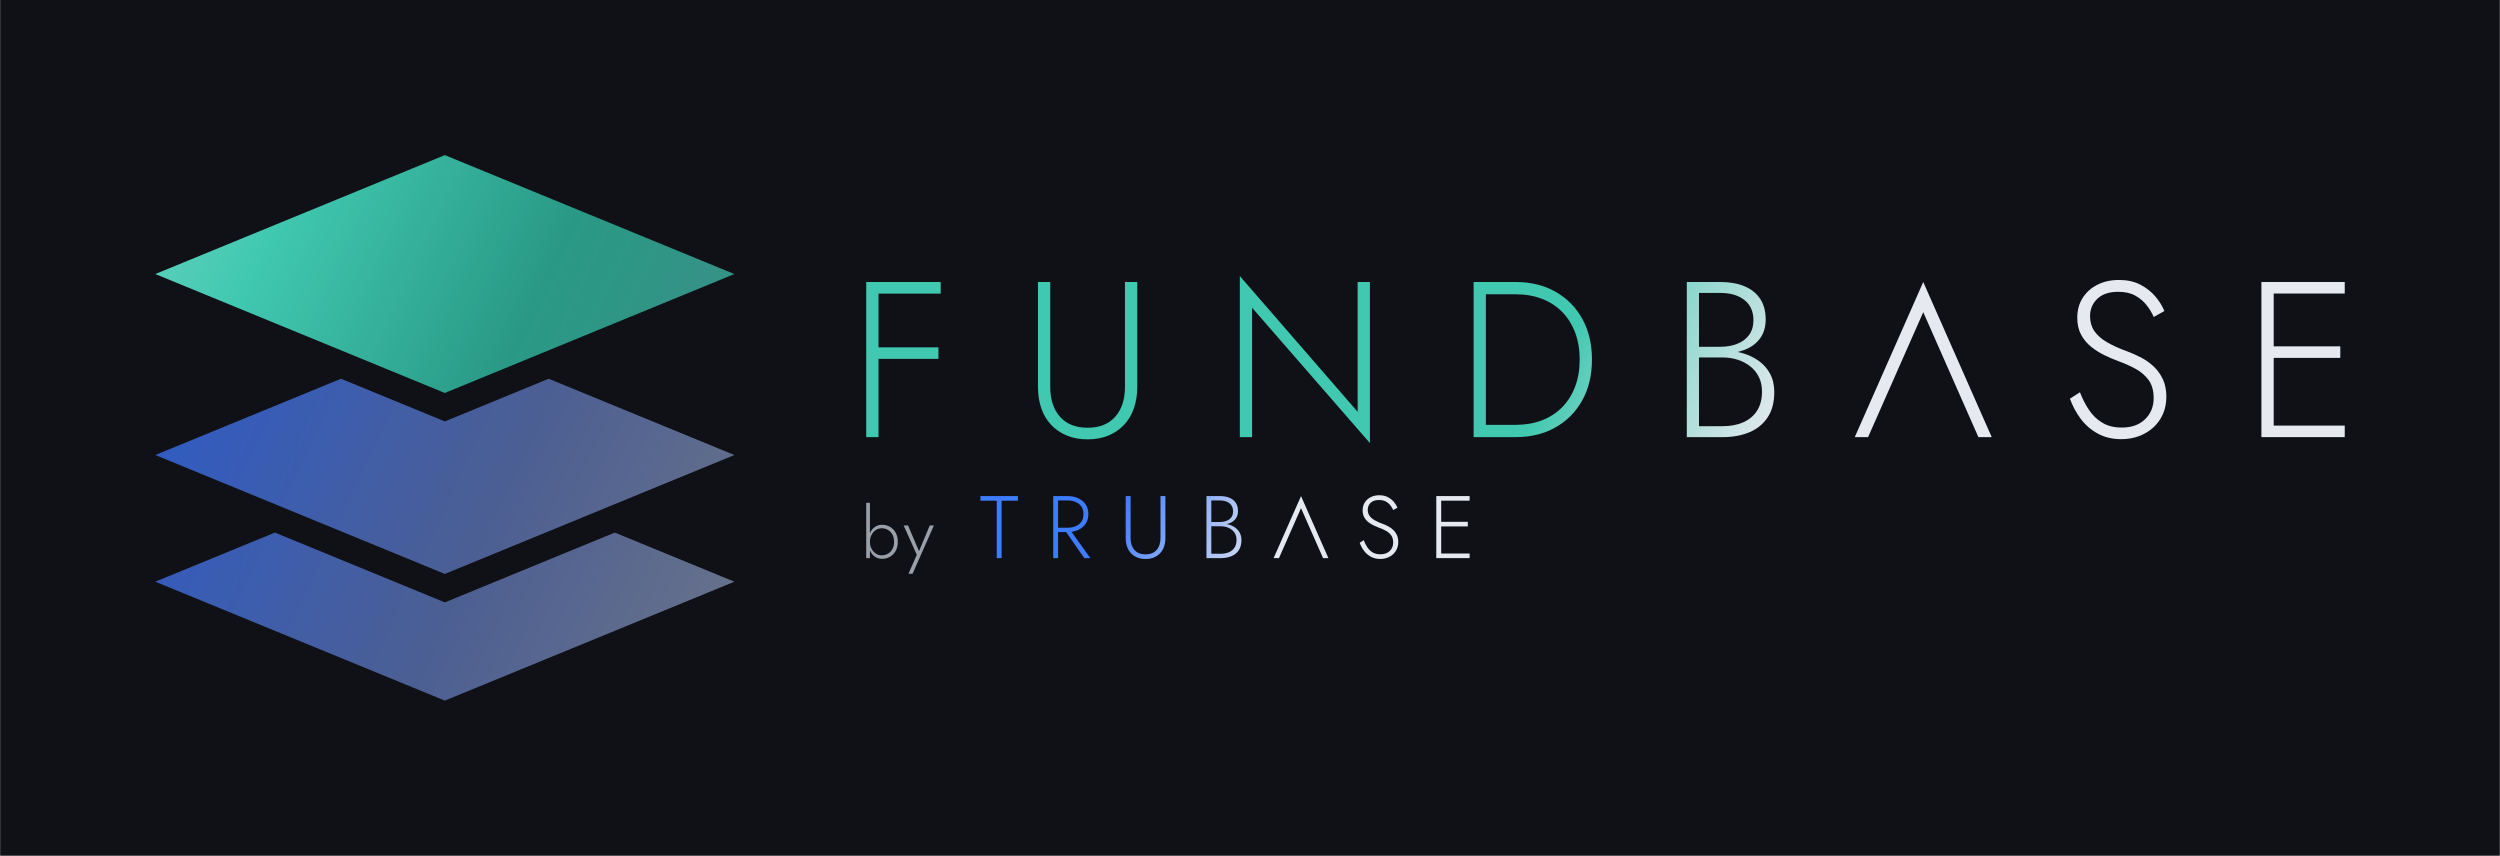
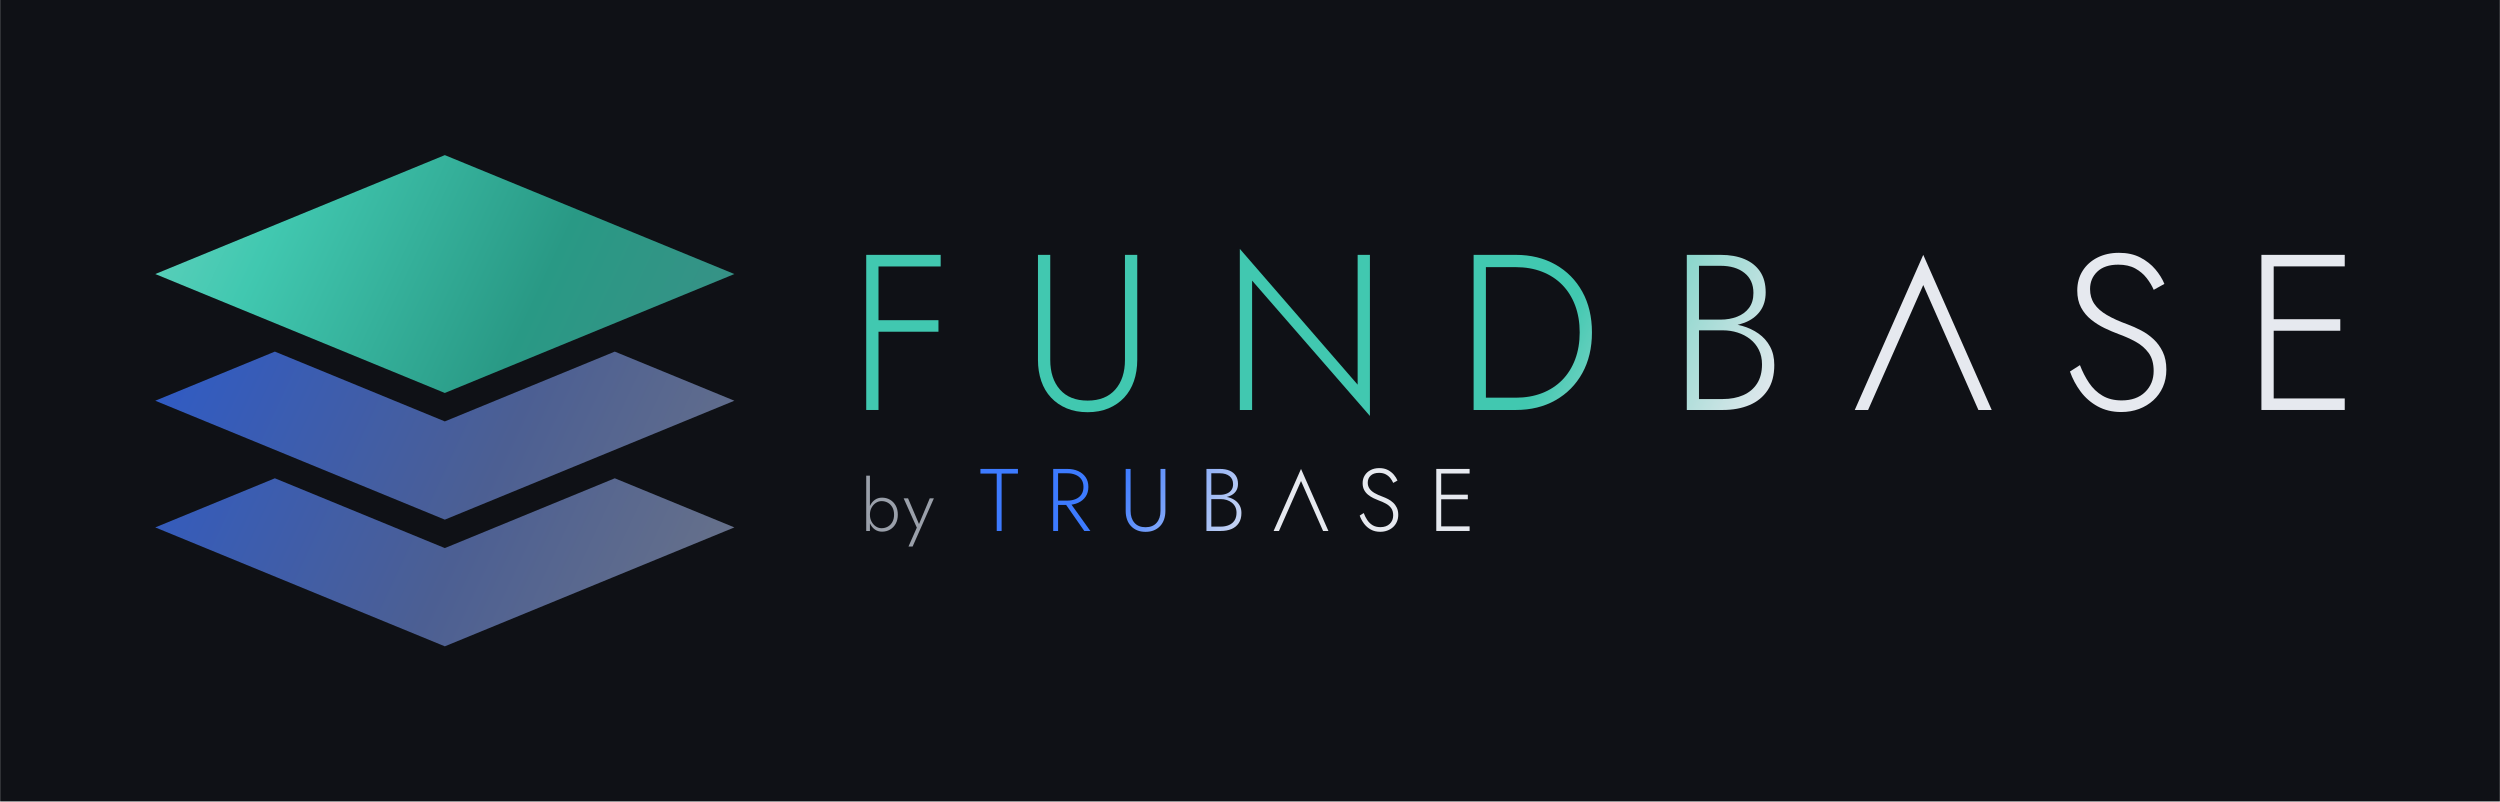
- <svg xmlns="http://www.w3.org/2000/svg" viewBox="0.00 0.00 966.89 331.00" width="967" height="331">
+ <svg xmlns="http://www.w3.org/2000/svg" viewBox="0.00 0.00 966.89 310.00" width="967" height="310">
  <defs>
    <linearGradient id="acc" gradientUnits="userSpaceOnUse" x1="60.00" y1="60.00" x2="279.23" y2="162.23">
      <stop offset="0" stop-color="#63D2BE" />
      <stop offset="0.22" stop-color="#41C8B0" />
      <stop offset="0.65" stop-color="#299985" />
      <stop offset="1" stop-color="#3A9086" />
    </linearGradient>
    <linearGradient id="acl" gradientUnits="userSpaceOnUse" x1="60.00" y1="60.00" x2="279.23" y2="162.23">
      <stop offset="0" stop-color="#6BD4C1" />
      <stop offset="1" stop-color="#41C8B0" />
    </linearGradient>
    <linearGradient id="acr" gradientUnits="userSpaceOnUse" x1="60.00" y1="60.00" x2="279.23" y2="162.23">
      <stop offset="0" stop-color="#41C8B0" />
      <stop offset="1" stop-color="#299985" />
    </linearGradient>
-     <linearGradient id="base" gradientUnits="userSpaceOnUse" x1="60.00" y1="146.50" x2="291.68" y2="254.53">
+     <linearGradient id="base" gradientUnits="userSpaceOnUse" x1="60.00" y1="136.00" x2="287.66" y2="242.16">
      <stop offset="0" stop-color="#2F5BC6" />
      <stop offset="0.55" stop-color="#4C5F93" />
      <stop offset="1" stop-color="#6B7489" />
    </linearGradient>
    <linearGradient id="wg" gradientUnits="userSpaceOnUse" x1="0.00" y1="-60.00" x2="492.72" y2="169.76">
      <stop offset="0" stop-color="#41C8B0" />
      <stop offset="0.471" stop-color="#41C8B0" />
      <stop offset="0.522" stop-color="#83D5C9" />
      <stop offset="0.632" stop-color="#E6E9EF" />
      <stop offset="1" stop-color="#E6E9EF" />
    </linearGradient>
    <linearGradient id="tg" gradientUnits="userSpaceOnUse" x1="44.17" y1="-24.00" x2="208.79" y2="52.76">
      <stop offset="0" stop-color="#3D7BFF" />
      <stop offset="0.28" stop-color="#3D7BFF" />
      <stop offset="0.42" stop-color="#89ACF8" />
      <stop offset="0.62" stop-color="#E6E9EF" />
      <stop offset="1" stop-color="#E6E9EF" />
    </linearGradient>
  </defs>
-   <rect x="0" y="0" width="966.89" height="331.00" fill="#0F1116" />
+   <rect x="0" y="0" width="966.89" height="310.00" fill="#0F1116" />
  <g id="icon">
-     <polygon fill="url(#base)" points="131.83,146.50 60.00,176.00 172.00,222.00 284.00,176.00 212.17,146.50 172.00,163.00" />
-     <polygon fill="url(#base)" points="106.26,206.00 60.00,225.00 172.00,271.00 284.00,225.00 237.74,206.00 172.00,233.00" />
+     <polygon fill="url(#base)" points="106.26,136.00 60.00,155.00 172.00,201.00 284.00,155.00 237.74,136.00 172.00,163.00" />
+     <polygon fill="url(#base)" points="106.26,185.00 60.00,204.00 172.00,250.00 284.00,204.00 237.74,185.00 172.00,212.00" />
    <polygon fill="url(#acc)" points="60.00,106.00 172.00,60.00 284.00,106.00 172.00,152.00" />
  </g>
-   <g id="wordmark" fill="url(#wg)" transform="translate(335.00 169.08)">
+   <g id="wordmark" fill="url(#wg)" transform="translate(335.00 158.58)">
    <path d="M2.52 -55.51H28.8V-60H2.52ZM2.52 -30.27H27.94V-34.73H2.52ZM0 -60V0H4.75V-60Z" />
    <path d="M66.43 -60V-19.37Q66.43 -14.91 67.71 -11.19Q68.98 -7.47 71.48 -4.8Q73.97 -2.13 77.54 -0.63Q81.1 0.86 85.63 0.86Q90.15 0.86 93.72 -0.63Q97.29 -2.13 99.78 -4.8Q102.27 -7.47 103.55 -11.19Q104.83 -14.91 104.83 -19.37V-60H100.08V-19.37Q100.08 -12.17 96.33 -7.9Q92.57 -3.63 85.63 -3.63Q78.69 -3.63 74.93 -7.9Q71.18 -12.17 71.18 -19.37V-60Z" />
    <path d="M190.08 -60V-9.79L144.51 -62.31V0H149.26V-50.04L194.83 2.31V-60Z" />
    <path d="M234.94 -60V0H239.69V-60ZM251.23 0Q259.97 0 266.62 -3.77Q273.27 -7.54 276.99 -14.27Q280.71 -21 280.71 -30Q280.71 -39 276.99 -45.73Q273.27 -52.46 266.62 -56.23Q259.97 -60 251.23 -60H237.53V-55.25H251.23Q256.83 -55.25 261.41 -53.48Q265.99 -51.7 269.23 -48.39Q272.47 -45.07 274.22 -40.41Q275.97 -35.74 275.97 -30Q275.97 -24.26 274.22 -19.59Q272.47 -14.93 269.23 -11.61Q265.99 -8.3 261.41 -6.52Q256.83 -4.75 251.23 -4.75H237.53V0Z" />
    <path d="M321.09 -32.26H330.77Q335.83 -32.26 339.68 -33.74Q343.53 -35.21 345.72 -38.18Q347.91 -41.14 347.91 -45.51Q347.91 -50.31 345.77 -53.51Q343.63 -56.71 339.73 -58.35Q335.83 -60 330.43 -60H317.4V0H331.29Q337.11 0 341.6 -1.88Q346.08 -3.75 348.66 -7.62Q351.24 -11.49 351.24 -17.4Q351.24 -21.51 349.59 -24.55Q347.95 -27.58 345.13 -29.56Q342.31 -31.54 338.83 -32.52Q335.35 -33.5 331.63 -33.5H321.09V-30.81H331.29Q334.34 -30.81 337.06 -29.94Q339.79 -29.07 341.92 -27.39Q344.06 -25.71 345.27 -23.26Q346.49 -20.81 346.49 -17.66Q346.49 -13.22 344.58 -10.23Q342.67 -7.25 339.25 -5.74Q335.83 -4.23 331.29 -4.23H322.11V-55.77H330.43Q336.24 -55.77 339.7 -53.01Q343.17 -50.26 343.17 -45.26Q343.17 -41.74 341.45 -39.46Q339.74 -37.18 336.84 -36.07Q333.94 -34.95 330.43 -34.95H321.09Z" />
    <path d="M382.37,0.00 L408.86,-60.00 L435.34,0.00 L430.19,0.00 L408.86,-48.33 L387.52,0.00 Z" />
    <path d="M469.47 -17.35 465.6 -14.88Q467.06 -10.73 469.72 -7.14Q472.39 -3.55 476.34 -1.38Q480.29 0.79 485.45 0.79Q489.15 0.79 492.32 -0.39Q495.48 -1.58 497.85 -3.74Q500.23 -5.9 501.56 -8.91Q502.89 -11.93 502.89 -15.6Q502.89 -19.58 501.51 -22.45Q500.14 -25.32 497.94 -27.37Q495.74 -29.42 493.1 -30.79Q490.46 -32.16 487.95 -33.09Q483.14 -34.82 479.89 -36.73Q476.64 -38.64 475.01 -41.07Q473.38 -43.49 473.38 -46.77Q473.38 -50.85 476.21 -53.53Q479.04 -56.21 484.3 -56.21Q488.19 -56.21 490.86 -54.74Q493.53 -53.26 495.27 -51.02Q497.02 -48.77 498 -46.47L502.13 -48.77Q500.95 -51.67 498.62 -54.42Q496.29 -57.17 492.81 -58.98Q489.34 -60.79 484.56 -60.79Q479.88 -60.79 476.23 -58.95Q472.58 -57.1 470.5 -53.81Q468.43 -50.52 468.43 -46.2Q468.43 -42.36 469.91 -39.62Q471.39 -36.87 473.79 -34.95Q476.19 -33.02 478.99 -31.67Q481.78 -30.33 484.35 -29.38Q487.78 -28.15 490.91 -26.46Q494.04 -24.77 496.01 -22.1Q497.98 -19.42 497.98 -15.09Q497.98 -10.15 494.67 -6.93Q491.37 -3.7 485.61 -3.7Q481.25 -3.7 478.17 -5.54Q475.08 -7.37 473 -10.47Q470.91 -13.58 469.47 -17.35Z" />
    <path d="M542.14 0H571.89V-4.46H542.14ZM542.14 -55.54H571.89V-60H542.14ZM542.14 -30.65H570.17V-35.11H542.14ZM539.66 -60V0H544.41V-60Z" />
  </g>
-   <g id="endorsement" transform="translate(335.00 215.88)">
+   <g id="endorsement" transform="translate(335.00 205.38)">
    <g id="by" fill="#9AA0AA">
      <path d="M1.43 -21.39H0V0H1.43ZM12.22 -6.31Q12.22 -8.35 11.4 -9.82Q10.58 -11.29 9.2 -12.09Q7.82 -12.89 6.13 -12.89Q4.52 -12.89 3.32 -12.03Q2.11 -11.17 1.45 -9.69Q0.78 -8.2 0.78 -6.31Q0.78 -4.44 1.45 -2.95Q2.11 -1.45 3.32 -0.59Q4.52 0.27 6.13 0.27Q7.82 0.27 9.2 -0.53Q10.58 -1.33 11.4 -2.81Q12.22 -4.29 12.22 -6.31ZM10.77 -6.31Q10.77 -4.67 10.12 -3.49Q9.46 -2.31 8.37 -1.69Q7.27 -1.07 5.93 -1.07Q4.76 -1.07 3.73 -1.75Q2.7 -2.43 2.06 -3.62Q1.43 -4.8 1.43 -6.31Q1.43 -7.82 2.06 -9Q2.7 -10.19 3.73 -10.87Q4.76 -11.55 5.93 -11.55Q7.27 -11.55 8.37 -10.93Q9.46 -10.31 10.12 -9.13Q10.77 -7.96 10.77 -6.31Z" />
      <path d="M26.17 -12.62H24.57L20.1 -1.93L20.76 -1.87L16.18 -12.62H14.48L19.57 -1.29L16.34 6.03H17.94Z" />
    </g>
    <g id="trubase" fill="url(#tg)">
      <path d="M44.17 -22.2H50.48V0H52.37V-22.2H58.68V-24H44.17Z" />
      <path d="M76.38 -11.44 84.34 0H86.69L78.5 -11.44ZM72.32 -24V0H74.21V-24ZM73.31 -22.31H77.8Q79.63 -22.31 81.03 -21.7Q82.44 -21.1 83.24 -19.93Q84.03 -18.77 84.03 -17.03Q84.03 -15.31 83.24 -14.13Q82.45 -12.95 81.04 -12.35Q79.63 -11.75 77.8 -11.75H73.31V-10.07H77.8Q80.13 -10.07 81.96 -10.89Q83.79 -11.71 84.86 -13.27Q85.93 -14.84 85.93 -17.03Q85.93 -19.26 84.86 -20.81Q83.79 -22.36 81.96 -23.18Q80.13 -24 77.8 -24H73.31Z" />
      <path d="M100.36 -24V-7.75Q100.36 -5.97 100.87 -4.48Q101.38 -2.99 102.38 -1.92Q103.38 -0.85 104.8 -0.25Q106.23 0.34 108.04 0.34Q109.85 0.34 111.28 -0.25Q112.7 -0.85 113.7 -1.92Q114.7 -2.99 115.21 -4.48Q115.72 -5.97 115.72 -7.75V-24H113.82V-7.75Q113.82 -4.87 112.32 -3.16Q110.82 -1.45 108.04 -1.45Q105.26 -1.45 103.76 -3.16Q102.26 -4.87 102.26 -7.75V-24Z" />
      <path d="M133.07 -12.91H136.94Q138.97 -12.91 140.51 -13.49Q142.05 -14.08 142.92 -15.27Q143.8 -16.46 143.8 -18.21Q143.8 -20.13 142.94 -21.4Q142.09 -22.68 140.53 -23.34Q138.97 -24 136.81 -24H131.6V0H137.15Q139.48 0 141.27 -0.75Q143.07 -1.5 144.1 -3.05Q145.13 -4.59 145.13 -6.96Q145.13 -8.61 144.47 -9.82Q143.81 -11.03 142.69 -11.83Q141.56 -12.62 140.17 -13.01Q138.77 -13.4 137.29 -13.4H133.07V-12.32H137.15Q138.37 -12.32 139.46 -11.98Q140.55 -11.63 141.4 -10.96Q142.26 -10.29 142.75 -9.31Q143.23 -8.32 143.23 -7.06Q143.23 -5.29 142.47 -4.09Q141.7 -2.9 140.33 -2.3Q138.97 -1.69 137.15 -1.69H133.48V-22.31H136.81Q139.13 -22.31 140.52 -21.21Q141.9 -20.11 141.9 -18.1Q141.9 -16.7 141.22 -15.79Q140.53 -14.87 139.37 -14.43Q138.21 -13.98 136.81 -13.98H133.07Z" />
      <path d="M157.58,0.00 L168.18,-24.00 L178.77,0.00 L176.71,0.00 L168.18,-19.33 L159.65,0.00 Z" />
      <path d="M192.43 -6.94 190.88 -5.95Q191.46 -4.29 192.52 -2.86Q193.59 -1.42 195.17 -0.55Q196.75 0.32 198.82 0.32Q200.3 0.32 201.56 -0.16Q202.83 -0.63 203.78 -1.49Q204.73 -2.36 205.26 -3.57Q205.79 -4.77 205.79 -6.24Q205.79 -7.83 205.24 -8.98Q204.69 -10.13 203.81 -10.95Q202.93 -11.77 201.87 -12.32Q200.82 -12.86 199.82 -13.23Q197.89 -13.93 196.59 -14.69Q195.29 -15.46 194.64 -16.43Q193.99 -17.4 193.99 -18.71Q193.99 -20.34 195.12 -21.41Q196.25 -22.48 198.36 -22.48Q199.91 -22.48 200.98 -21.89Q202.05 -21.31 202.75 -20.41Q203.44 -19.51 203.84 -18.59L205.49 -19.51Q205.01 -20.67 204.08 -21.77Q203.15 -22.87 201.76 -23.59Q200.37 -24.32 198.46 -24.32Q196.59 -24.32 195.13 -23.58Q193.67 -22.84 192.84 -21.52Q192.01 -20.21 192.01 -18.48Q192.01 -16.94 192.6 -15.85Q193.19 -14.75 194.15 -13.98Q195.11 -13.21 196.23 -12.67Q197.35 -12.13 198.38 -11.75Q199.75 -11.26 201 -10.58Q202.25 -9.91 203.04 -8.84Q203.83 -7.77 203.83 -6.03Q203.83 -4.06 202.51 -2.77Q201.18 -1.48 198.88 -1.48Q197.14 -1.48 195.9 -2.21Q194.67 -2.95 193.83 -4.19Q193 -5.43 192.43 -6.94Z" />
      <path d="M221.49 0H233.39V-1.78H221.49ZM221.49 -22.22H233.39V-24H221.49ZM221.49 -12.26H232.7V-14.04H221.49ZM220.5 -24V0H222.4V-24Z" />
    </g>
  </g>
</svg>
